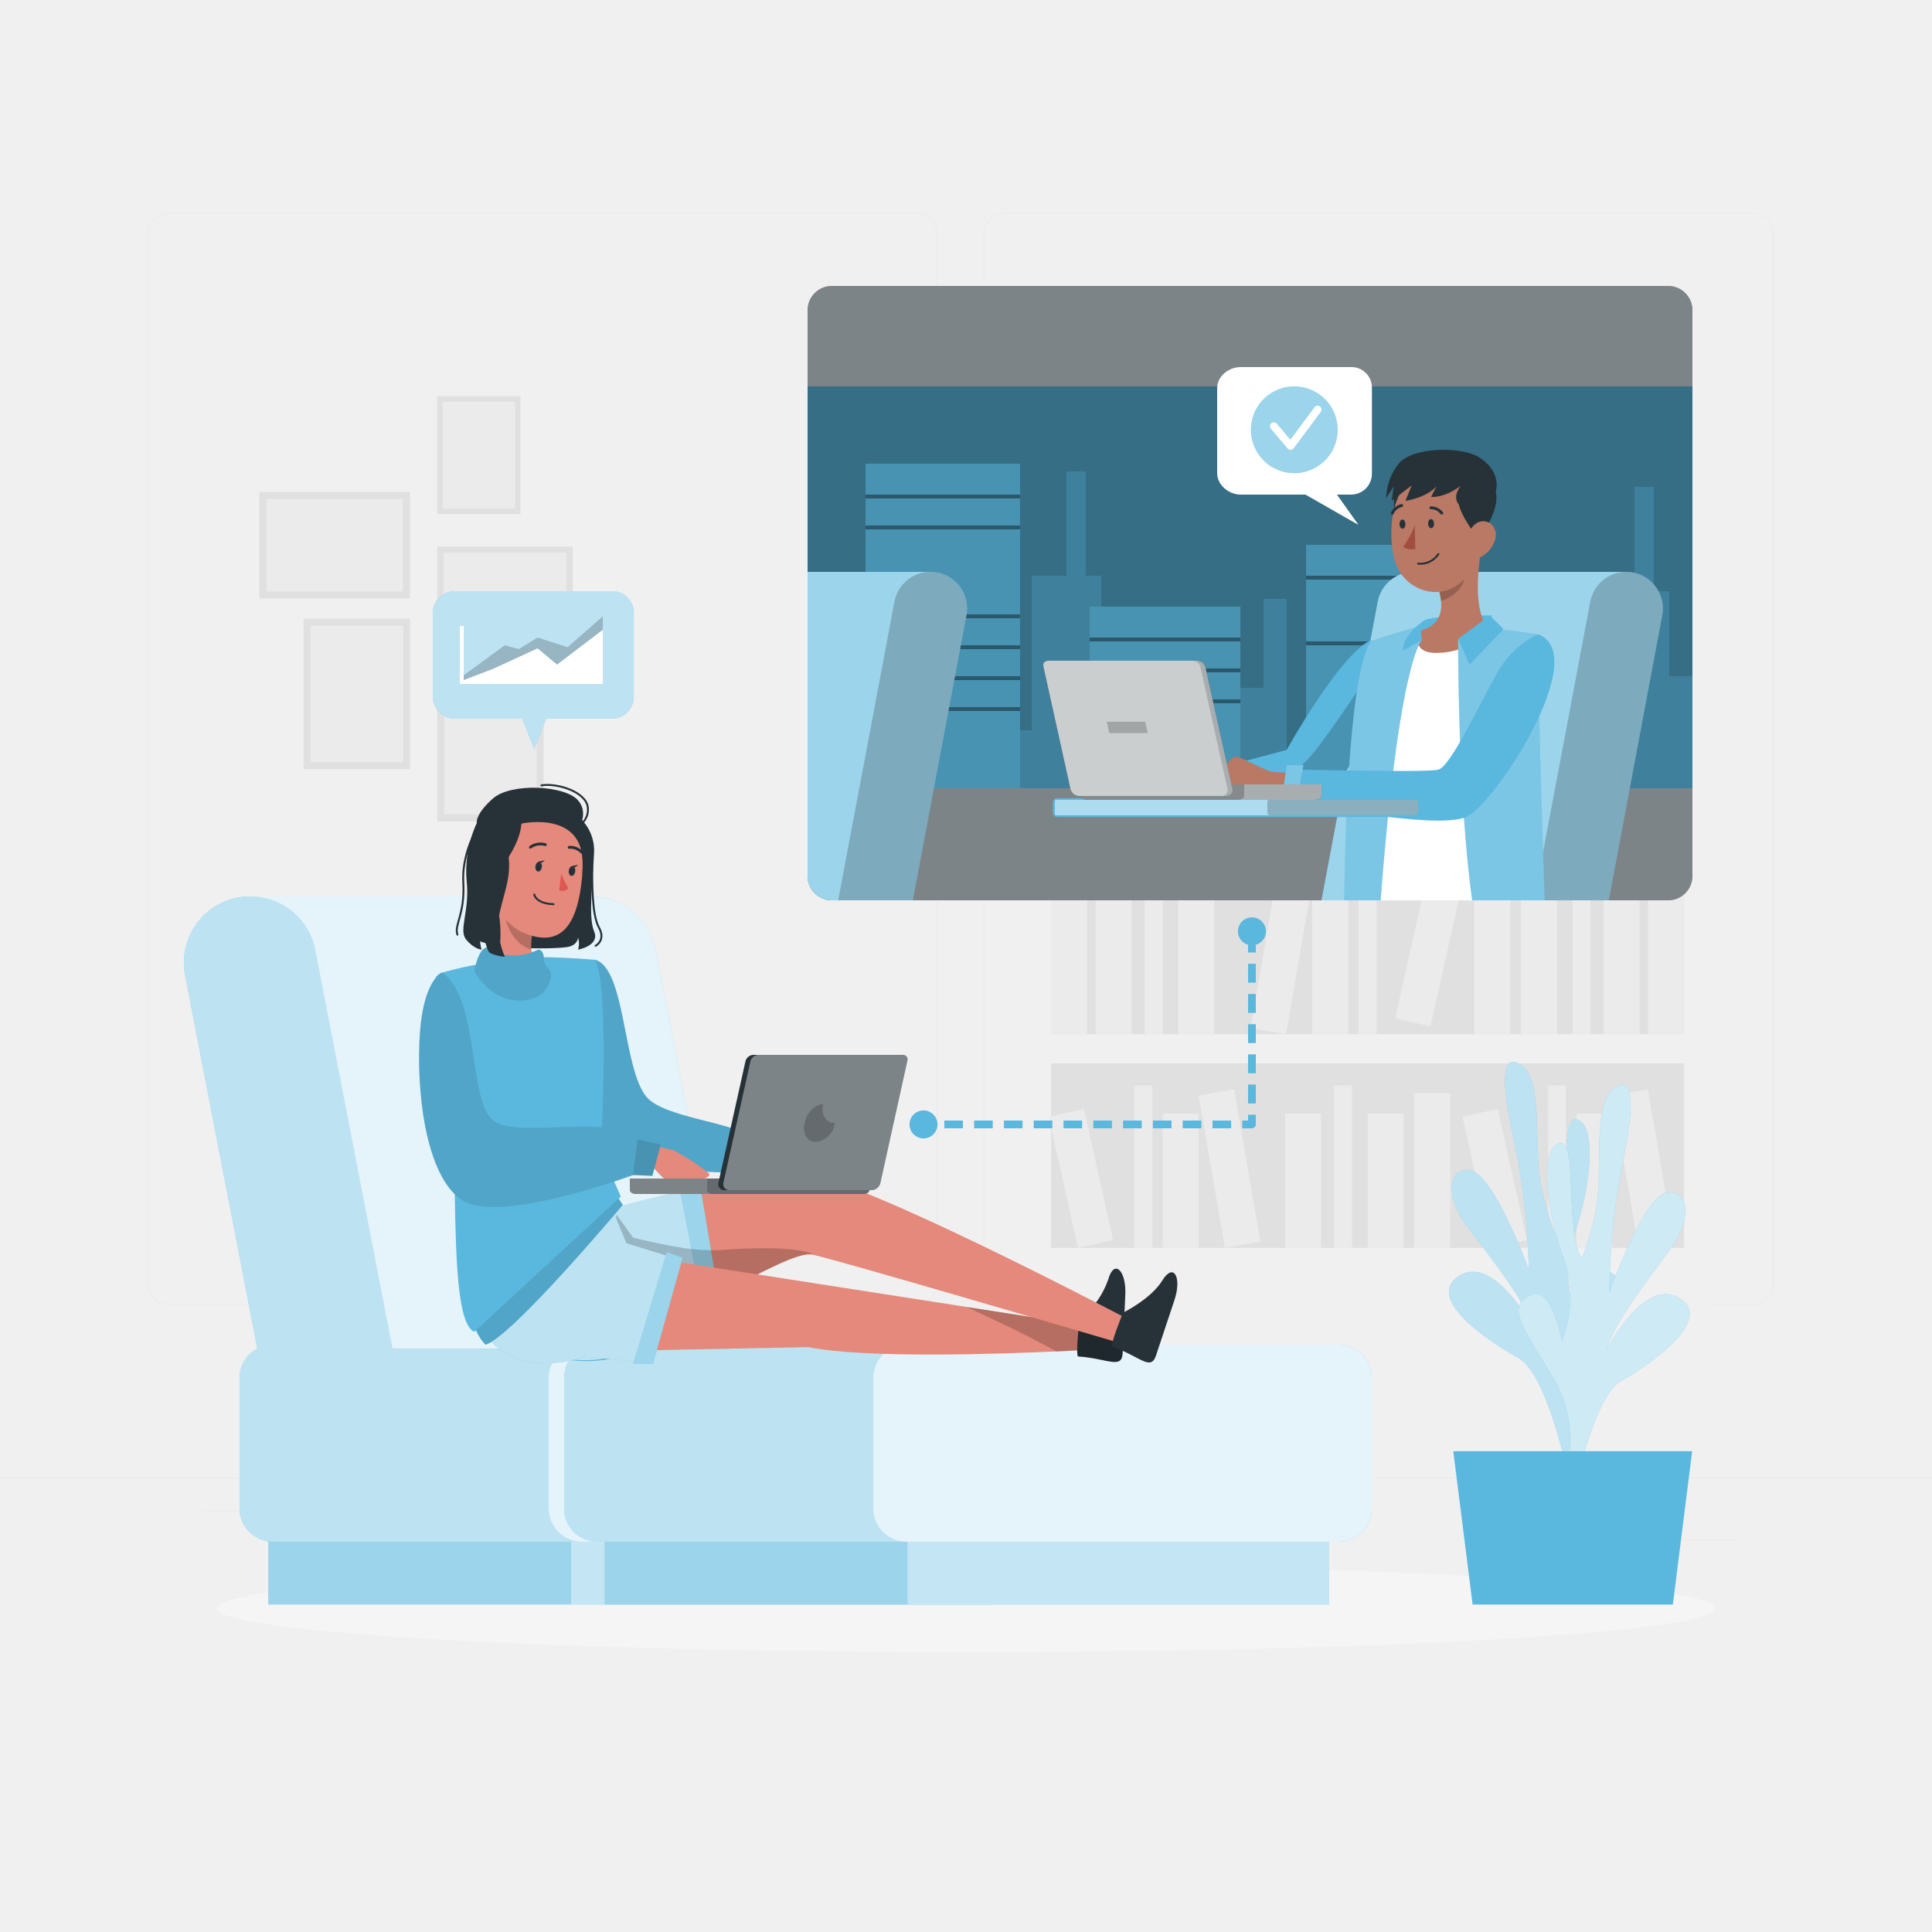
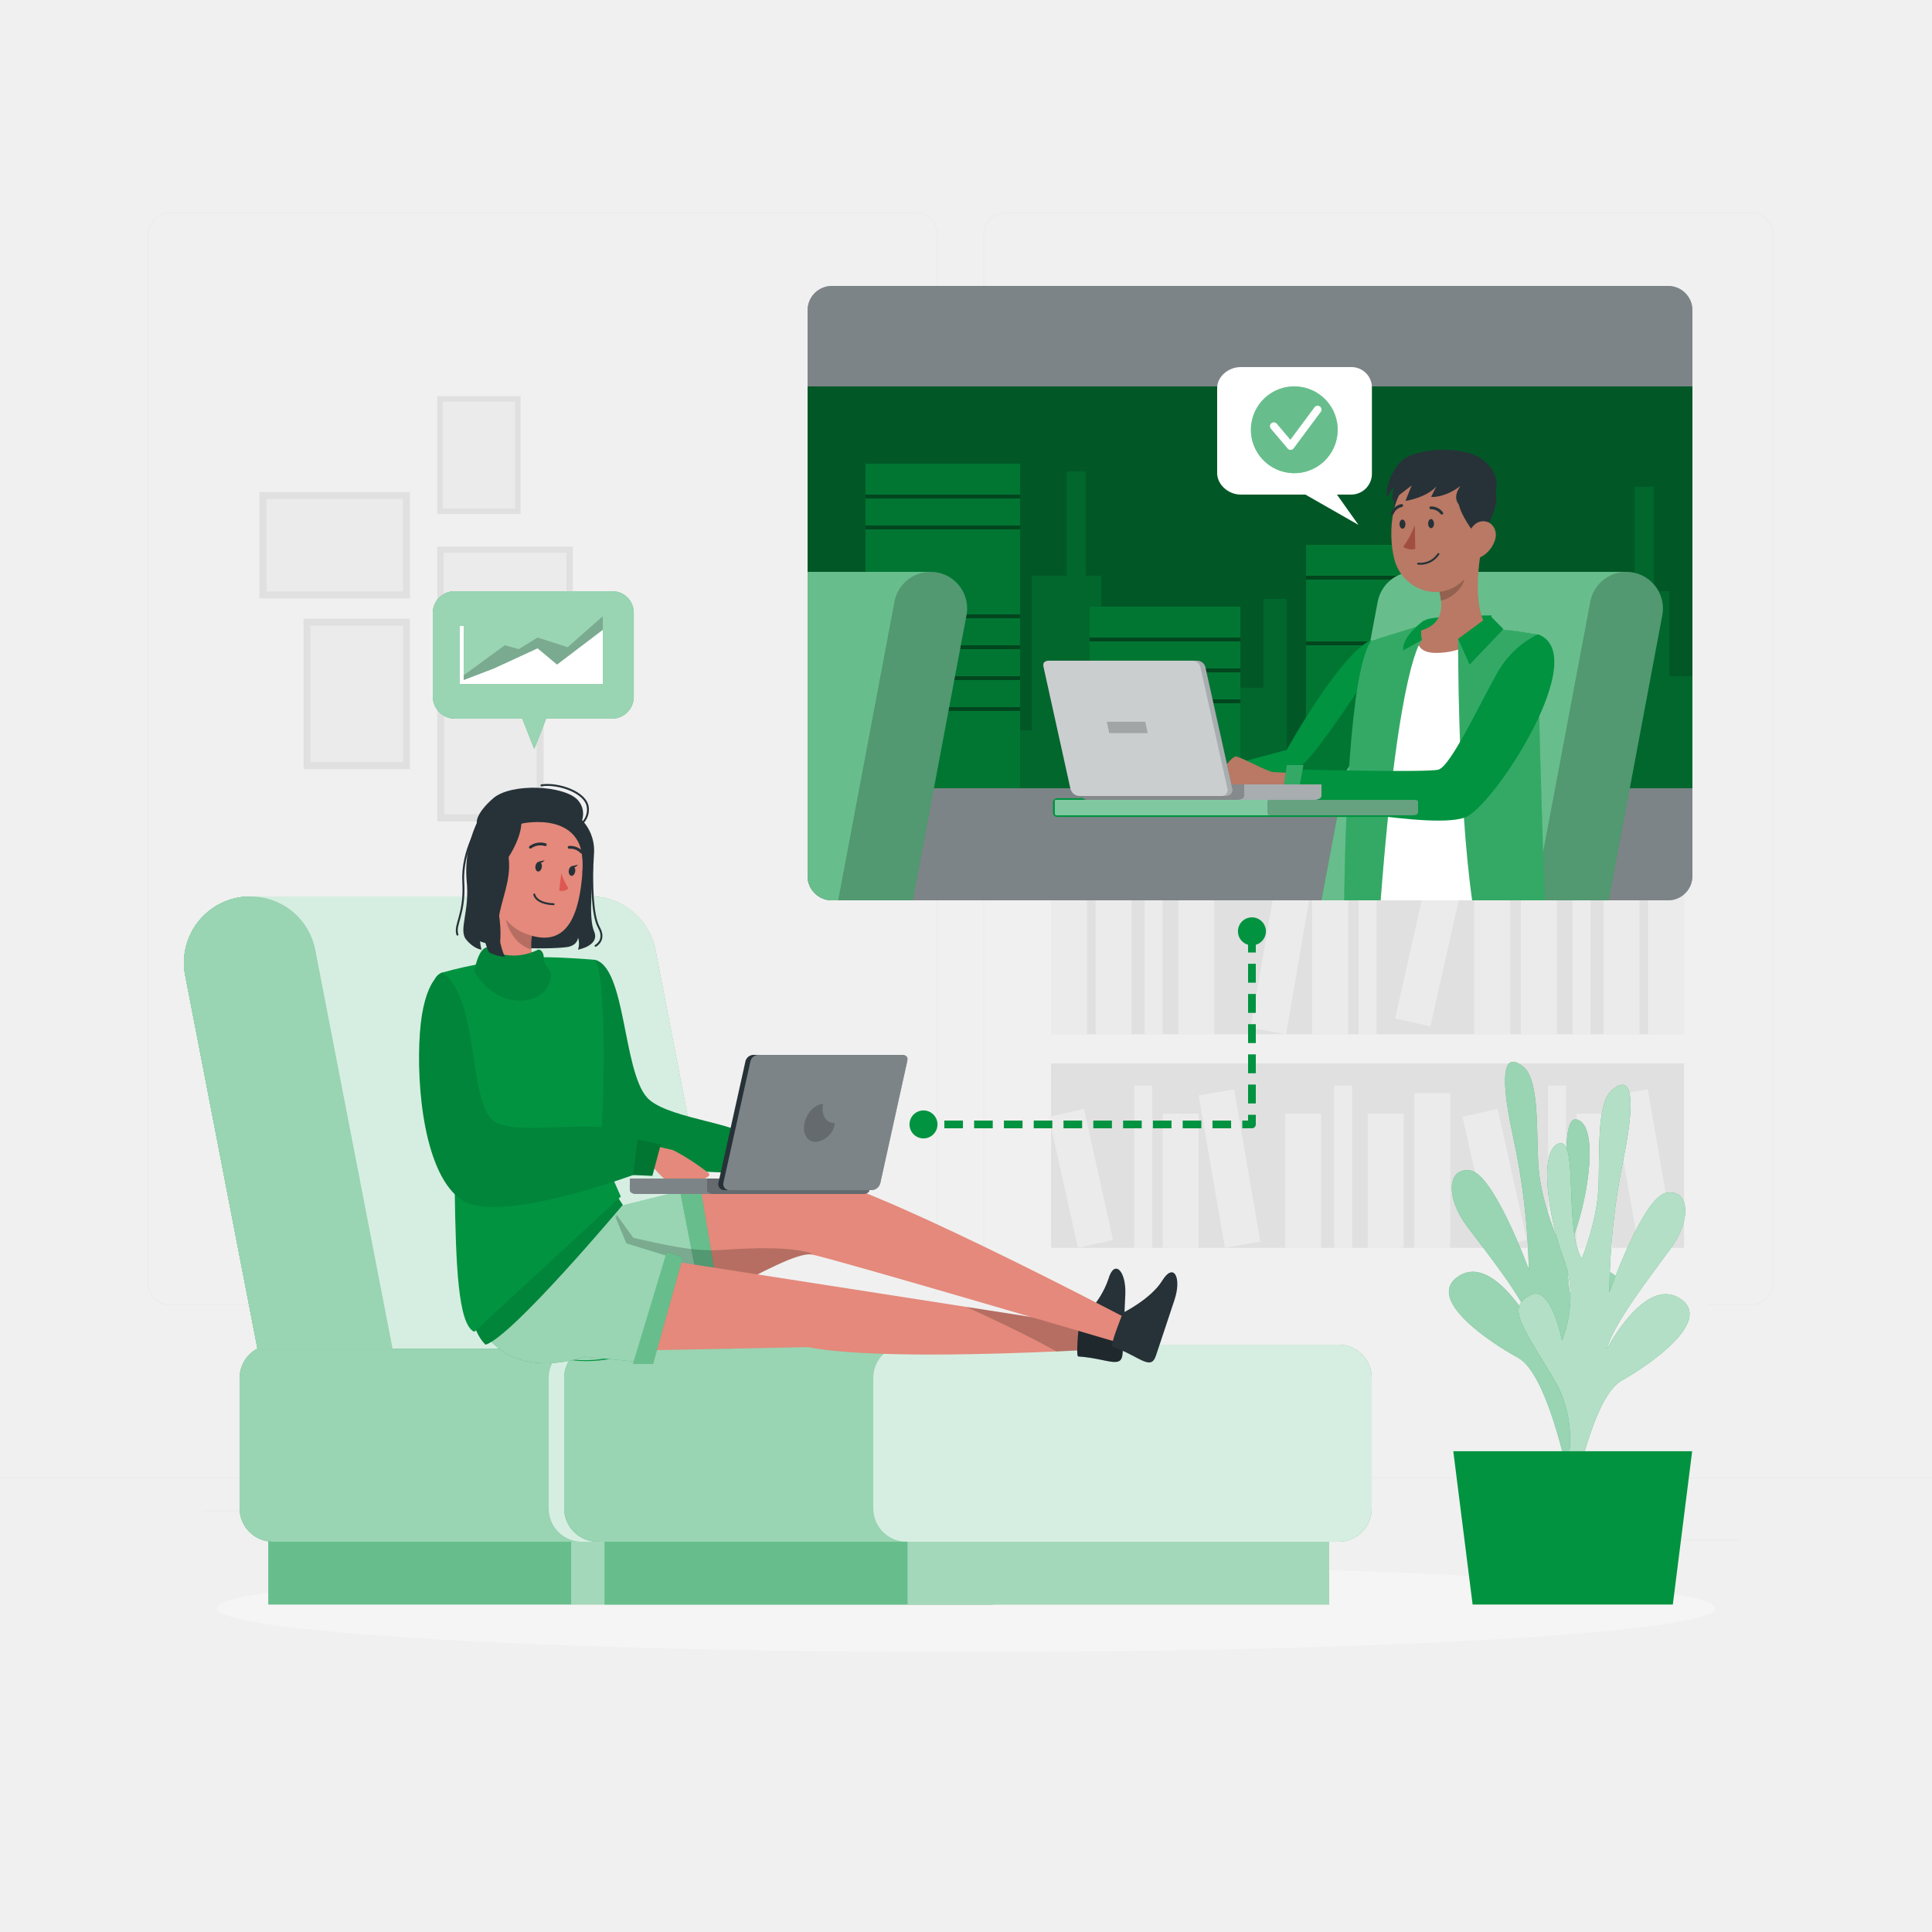
<svg xmlns="http://www.w3.org/2000/svg" viewBox="0 0 500 500">
  <g id="freepik--background-complete--inject-42">
    <rect y="382.4" width="500" height="0.25" style="fill:#ebebeb" />
    <rect x="416.78" y="398.49" width="33.12" height="0.25" style="fill:#ebebeb" />
    <rect x="322.53" y="401.21" width="8.69" height="0.25" style="fill:#ebebeb" />
    <rect x="396.59" y="389.21" width="19.19" height="0.25" style="fill:#ebebeb" />
    <rect x="52.46" y="390.89" width="43.19" height="0.25" style="fill:#ebebeb" />
    <rect x="104.56" y="390.89" width="6.33" height="0.25" style="fill:#ebebeb" />
    <rect x="131.47" y="395.11" width="93.68" height="0.25" style="fill:#ebebeb" />
    <path d="M237,337.8H43.91a5.71,5.71,0,0,1-5.7-5.71V60.66A5.71,5.71,0,0,1,43.91,55H237a5.71,5.71,0,0,1,5.71,5.71V332.09A5.71,5.71,0,0,1,237,337.8ZM43.91,55.2a5.46,5.46,0,0,0-5.45,5.46V332.09a5.46,5.46,0,0,0,5.45,5.46H237a5.47,5.47,0,0,0,5.46-5.46V60.66A5.47,5.47,0,0,0,237,55.2Z" style="fill:#ebebeb" />
    <path d="M453.31,337.8H260.21a5.72,5.72,0,0,1-5.71-5.71V60.66A5.72,5.72,0,0,1,260.21,55h193.1A5.71,5.71,0,0,1,459,60.66V332.09A5.71,5.71,0,0,1,453.31,337.8ZM260.21,55.2a5.47,5.47,0,0,0-5.46,5.46V332.09a5.47,5.47,0,0,0,5.46,5.46h193.1a5.47,5.47,0,0,0,5.46-5.46V60.66a5.47,5.47,0,0,0-5.46-5.46Z" style="fill:#ebebeb" />
    <rect x="265.78" y="156.48" width="176.29" height="223.23" style="fill:#f0f0f0" />
    <rect x="272.01" y="164.62" width="163.83" height="47.74" style="fill:#e0e0e0" />
    <rect x="272.01" y="172.34" width="9.31" height="40.01" style="fill:#ebebeb" />
    <rect x="317.01" y="172.34" width="9.31" height="40.01" style="fill:#ebebeb" />
    <rect x="371.56" y="171.85" width="9.31" height="40.01" transform="matrix(0.99, -0.17, 0.17, 0.99, -27.12, 66.68)" style="fill:#ebebeb" />
    <rect x="283.54" y="177.62" width="9.31" height="34.74" style="fill:#ebebeb" />
    <rect x="304.94" y="177.62" width="9.31" height="34.74" style="fill:#ebebeb" />
    <rect x="358.93" y="177.62" width="9.31" height="34.74" style="fill:#ebebeb" />
    <rect x="333.12" y="177.02" width="9.31" height="34.74" transform="translate(-34.12 77.89) rotate(-12.53)" style="fill:#ebebeb" />
    <rect x="296.25" y="170.36" width="4.65" height="41.99" style="fill:#ebebeb" />
    <rect x="351.6" y="170.36" width="4.65" height="41.99" style="fill:#ebebeb" />
    <rect x="272.01" y="219.91" width="163.83" height="47.74" transform="translate(707.85 487.56) rotate(180)" style="fill:#e0e0e0" />
    <rect x="426.53" y="227.64" width="9.31" height="40.01" transform="translate(862.37 495.29) rotate(180)" style="fill:#ebebeb" />
    <rect x="381.53" y="227.64" width="9.31" height="40.01" transform="translate(772.37 495.29) rotate(180)" style="fill:#ebebeb" />
    <rect x="326.98" y="227.14" width="9.31" height="40.01" transform="translate(616.48 547.02) rotate(-170.22)" style="fill:#ebebeb" />
    <rect x="415" y="232.91" width="9.31" height="34.74" transform="translate(839.31 500.56) rotate(180)" style="fill:#ebebeb" />
    <rect x="393.61" y="232.91" width="9.31" height="34.74" transform="translate(796.53 500.56) rotate(180)" style="fill:#ebebeb" />
    <rect x="339.62" y="232.91" width="9.31" height="34.74" transform="translate(688.54 500.56) rotate(180)" style="fill:#ebebeb" />
    <rect x="365.43" y="232.32" width="9.31" height="34.74" transform="matrix(-0.98, -0.22, 0.22, -0.98, 677.2, 573.69)" style="fill:#ebebeb" />
    <rect x="406.95" y="225.65" width="4.65" height="41.99" transform="translate(818.56 493.3) rotate(180)" style="fill:#ebebeb" />
    <rect x="351.6" y="225.65" width="4.65" height="41.99" transform="translate(707.85 493.3) rotate(180)" style="fill:#ebebeb" />
    <rect x="272.01" y="227.64" width="9.31" height="40.01" style="fill:#ebebeb" />
    <rect x="283.54" y="232.91" width="9.31" height="34.74" style="fill:#ebebeb" />
    <rect x="304.94" y="232.91" width="9.31" height="34.74" style="fill:#ebebeb" />
    <rect x="296.25" y="225.65" width="4.65" height="41.99" style="fill:#ebebeb" />
    <rect x="272.01" y="275.21" width="163.83" height="47.74" style="fill:#e0e0e0" />
    <rect x="366.04" y="282.93" width="9.31" height="40.01" style="fill:#ebebeb" />
    <rect x="420.6" y="282.43" width="9.31" height="40.01" transform="translate(-45.19 76.62) rotate(-9.78)" style="fill:#ebebeb" />
    <rect x="332.58" y="288.21" width="9.31" height="34.74" style="fill:#ebebeb" />
    <rect x="353.97" y="288.21" width="9.31" height="34.74" style="fill:#ebebeb" />
    <rect x="407.96" y="288.21" width="9.31" height="34.74" style="fill:#ebebeb" />
    <rect x="382.15" y="287.61" width="9.31" height="34.74" transform="translate(-56.94 91.16) rotate(-12.53)" style="fill:#ebebeb" />
    <rect x="345.28" y="280.95" width="4.65" height="41.99" style="fill:#ebebeb" />
    <rect x="400.63" y="280.95" width="4.65" height="41.99" style="fill:#ebebeb" />
    <rect x="313.53" y="282.43" width="9.31" height="40.01" transform="translate(-46.74 58.43) rotate(-9.78)" style="fill:#ebebeb" />
    <rect x="300.89" y="288.21" width="9.31" height="34.74" style="fill:#ebebeb" />
    <rect x="275.08" y="287.61" width="9.31" height="34.74" transform="translate(-59.49 67.94) rotate(-12.53)" style="fill:#ebebeb" />
    <rect x="293.56" y="280.95" width="4.65" height="41.99" style="fill:#ebebeb" />
    <rect x="113.15" y="173.62" width="27.53" height="38.96" transform="translate(253.84 386.21) rotate(180)" style="fill:#e0e0e0" />
    <rect x="114.95" y="175.46" width="23.94" height="35.3" transform="translate(253.84 386.21) rotate(180)" style="fill:#ebebeb" />
    <rect x="78.56" y="160.11" width="27.53" height="38.96" transform="translate(184.66 359.19) rotate(180)" style="fill:#e0e0e0" />
    <rect x="80.36" y="161.95" width="23.94" height="35.3" transform="translate(184.66 359.19) rotate(180)" style="fill:#ebebeb" />
    <rect x="118.3" y="136.3" width="24.79" height="35.08" transform="translate(-23.14 284.53) rotate(-90)" style="fill:#e0e0e0" />
    <rect x="119.91" y="137.95" width="21.56" height="31.78" transform="translate(-23.14 284.53) rotate(-90)" style="fill:#ebebeb" />
    <rect x="72.85" y="121.62" width="27.53" height="38.96" transform="translate(-54.49 227.72) rotate(-90)" style="fill:#e0e0e0" />
    <rect x="74.65" y="123.46" width="23.94" height="35.3" transform="translate(-54.49 227.72) rotate(-90)" style="fill:#ebebeb" />
    <rect x="113.15" y="102.52" width="21.56" height="30.51" style="fill:#e0e0e0" />
    <rect x="114.56" y="103.95" width="18.75" height="27.64" style="fill:#ebebeb" />
  </g>
  <g id="freepik--Shadow--inject-42">
    <ellipse id="freepik--path--inject-42" cx="250" cy="416.24" rx="193.89" ry="11.32" style="fill:#f5f5f5" />
  </g>
  <g id="freepik--Plant--inject-42">
-     <path d="M409.48,380.19s-7.68-15,1.1-29.86S421.9,332,416.3,329s-8.16,11.86-8.16,11.86-4.72-10.24-.82-21,6.34-28.2,1-30.07-1,21.79-5.64,29.86c0,0-3.87-9-4.51-17.6s.36-22.37-3.84-25.9-6.9-1.08-2.77,17.93a179,179,0,0,1,4.1,34.47s-9.12-24.94-15.24-25.67-6.11,7.35-.87,14.35,15.34,19.56,17,26c0,0-10-18.77-19-13s7.84,17.09,15.35,21.18,12.71,29.78,12.71,29.78Z" style="fill:#5ab7de" />
+     <path d="M409.48,380.19s-7.68-15,1.1-29.86S421.9,332,416.3,329s-8.16,11.86-8.16,11.86-4.72-10.24-.82-21,6.34-28.2,1-30.07-1,21.79-5.64,29.86c0,0-3.87-9-4.51-17.6s.36-22.37-3.84-25.9-6.9-1.08-2.77,17.93a179,179,0,0,1,4.1,34.47s-9.12-24.94-15.24-25.67-6.11,7.35-.87,14.35,15.34,19.56,17,26c0,0-10-18.77-19-13s7.84,17.09,15.35,21.18,12.71,29.78,12.71,29.78Z" style="fill:#019340" />
    <path d="M409.48,380.19s-7.68-15,1.1-29.86S421.9,332,416.3,329s-8.16,11.86-8.16,11.86-4.72-10.24-.82-21,6.34-28.2,1-30.07-1,21.79-5.64,29.86c0,0-3.87-9-4.51-17.6s.36-22.37-3.84-25.9-6.9-1.08-2.77,17.93a179,179,0,0,1,4.1,34.47s-9.12-24.94-15.24-25.67-6.11,7.35-.87,14.35,15.34,19.56,17,26c0,0-10-18.77-19-13s7.84,17.09,15.35,21.18,12.71,29.78,12.71,29.78Z" style="fill:#fff;opacity:0.6;isolation:isolate" />
-     <path d="M403.41,386.36s7.49-15.14-1.49-29.85-11.57-18.16-6-21.27S404.23,347,404.23,347s4.58-10.31.54-21-6.71-28.1-1.42-30.05,1.31,21.78,6,29.78c0,0,3.76-9,4.28-17.65s-.66-22.37,3.5-25.95,6.87-1.18,3,17.89a179.54,179.54,0,0,0-3.64,34.51s8.79-25.06,14.9-25.86,6.21,7.26,1.06,14.34-15.08,19.75-16.65,26.23c0,0,9.76-18.9,18.84-13.27s-7.61,17.2-15.06,21.39-12.32,29.94-12.32,29.94Z" style="fill:#5ab7de" />
+     <path d="M403.41,386.36s7.49-15.14-1.49-29.85-11.57-18.16-6-21.27S404.23,347,404.23,347s4.58-10.31.54-21-6.71-28.1-1.42-30.05,1.31,21.78,6,29.78c0,0,3.76-9,4.28-17.65s-.66-22.37,3.5-25.95,6.87-1.18,3,17.89a179.54,179.54,0,0,0-3.64,34.51s8.79-25.06,14.9-25.86,6.21,7.26,1.06,14.34-15.08,19.75-16.65,26.23c0,0,9.76-18.9,18.84-13.27s-7.61,17.2-15.06,21.39-12.32,29.94-12.32,29.94Z" style="fill:#019340" />
    <path d="M403.41,386.36s7.49-15.14-1.49-29.85-11.57-18.16-6-21.27S404.23,347,404.23,347s4.58-10.31.54-21-6.71-28.1-1.42-30.05,1.31,21.78,6,29.78c0,0,3.76-9,4.28-17.65s-.66-22.37,3.5-25.95,6.87-1.18,3,17.89a179.54,179.54,0,0,0-3.64,34.51s8.79-25.06,14.9-25.86,6.21,7.26,1.06,14.34-15.08,19.75-16.65,26.23c0,0,9.76-18.9,18.84-13.27s-7.61,17.2-15.06,21.39-12.32,29.94-12.32,29.94Z" style="fill:#fff;opacity:0.7;isolation:isolate" />
-     <polygon points="437.93 375.57 376.11 375.57 381.11 415.25 432.93 415.25 437.93 375.57" style="fill:#5ab7de" />
+     <polygon points="437.93 375.57 376.11 375.57 381.11 415.25 432.93 415.25 437.93 375.57" style="fill:#019340" />
  </g>
  <g id="freepik--Sofa--inject-42">
-     <rect x="69.45" y="393.49" width="187.5" height="21.75" style="fill:#5ab7de" />
+     <rect x="69.45" y="393.49" width="187.5" height="21.75" style="fill:#019340" />
    <rect x="69.45" y="393.49" width="187.5" height="21.75" style="fill:#fff;opacity:0.4;isolation:isolate" />
    <rect x="147.81" y="393.49" width="109.13" height="21.75" style="fill:#fff;opacity:0.4;isolation:isolate" />
-     <rect x="156.5" y="393.49" width="187.5" height="21.75" style="fill:#5ab7de" />
+     <rect x="156.5" y="393.49" width="187.5" height="21.75" style="fill:#019340" />
    <rect x="156.5" y="393.49" width="187.5" height="21.75" style="fill:#fff;opacity:0.4;isolation:isolate" />
    <rect x="234.87" y="393.49" width="109.13" height="21.75" style="fill:#fff;opacity:0.4;isolation:isolate" />
-     <rect x="62" y="348" width="209" height="51" rx="8.64" style="fill:#5ab7de" />
+     <rect x="62" y="348" width="209" height="51" rx="8.64" style="fill:#019340" />
    <rect x="142" y="348" width="129" height="51" rx="8.64" style="fill:#fff;opacity:0.6;isolation:isolate" />
    <rect x="62" y="348" width="209" height="51" rx="8.64" style="fill:#fff;opacity:0.6;isolation:isolate" />
-     <rect x="146" y="348" width="209" height="51" rx="8.64" style="fill:#5ab7de" />
+     <rect x="146" y="348" width="209" height="51" rx="8.64" style="fill:#019340" />
    <rect x="226" y="348" width="129" height="51" rx="8.64" style="fill:#fff;opacity:0.6;isolation:isolate" />
    <rect x="146" y="348" width="209" height="51" rx="8.64" style="fill:#fff;opacity:0.6;isolation:isolate" />
-     <path d="M189.65,349.18h-123L47.92,252.4A17.15,17.15,0,0,1,64.75,232h88.06a17.15,17.15,0,0,1,16.83,13.89Z" style="fill:#5ab7de" />
-     <path d="M101.59,349.18H66.66L47.92,252.4A17.15,17.15,0,0,1,64.75,232h0a17.16,17.16,0,0,1,16.84,13.89Z" style="fill:#5ab7de" />
+     <path d="M189.65,349.18h-123L47.92,252.4A17.15,17.15,0,0,1,64.75,232h88.06a17.15,17.15,0,0,1,16.83,13.89Z" style="fill:#019340" />
+     <path d="M101.59,349.18H66.66L47.92,252.4A17.15,17.15,0,0,1,64.75,232h0a17.16,17.16,0,0,1,16.84,13.89Z" style="fill:#019340" />
    <g style="opacity:0.6;isolation:isolate">
      <path d="M189.65,349.18h-123L47.92,252.4A17.15,17.15,0,0,1,64.75,232h88.06a17.15,17.15,0,0,1,16.83,13.89Z" style="fill:#fff" />
      <path d="M101.59,349.18H66.66L47.92,252.4A17.15,17.15,0,0,1,64.75,232h0a17.16,17.16,0,0,1,16.84,13.89Z" style="fill:#fff" />
    </g>
    <path d="M189.65,349H101.59l-20-103.21A17.07,17.07,0,0,0,64.75,232h88.06a17.07,17.07,0,0,1,16.83,13.8Z" style="fill:#fff;opacity:0.6;isolation:isolate" />
  </g>
  <g id="freepik--Character-1--inject-42">
-     <path d="M153.86,248.37c8.14,1.8,7.26,28.48,13.56,35.63,4.55,5.17,22.08,6.5,25.75,9.83s0,9.83,0,9.83-30.24-.68-37.71-4.09S153.86,248.37,153.86,248.37Z" style="fill:#5ab7de" />
+     <path d="M153.86,248.37c8.14,1.8,7.26,28.48,13.56,35.63,4.55,5.17,22.08,6.5,25.75,9.83s0,9.83,0,9.83-30.24-.68-37.71-4.09S153.86,248.37,153.86,248.37Z" style="fill:#019340" />
    <path d="M153.86,248.37c8.14,1.8,7.26,28.48,13.56,35.63,4.55,5.17,22.08,6.5,25.75,9.83s0,9.83,0,9.83-30.24-.68-37.71-4.09S153.86,248.37,153.86,248.37Z" style="opacity:0.1;isolation:isolate" />
    <path d="M210.43,324.45c-.1.17-.21.24-.33.22-3.48-.63-12.82,4.48-24.18,10.38l-3.19,1.64-1.09.55c-5.73,2.93-11.82,5.89-17.84,8.31-7.09,2.87-14.08,5-20.23,5.46-.84.07-1.65.1-2.45.1-27.63,0-18.63-45.59-18.63-45.59l33-2.53,3.89,6.71,2.11,3.63,4.76-1.28c2.39-.64,5.95-1.47,10-2.34l1-.21c1.37-.29,2.8-.58,4.26-.87,10.77-2.18,23.13-4.29,27.71-4.32C212.48,304.29,211.91,322.28,210.43,324.45Z" style="fill:#e4897b" />
-     <path d="M176.93,308l6.4,31.72s-22,17.91-41,10.92-13-39.26-13-39.26l25-7.66,6.84,8.16Z" style="fill:#5ab7de" />
+     <path d="M176.93,308l6.4,31.72s-22,17.91-41,10.92-13-39.26-13-39.26l25-7.66,6.84,8.16Z" style="fill:#019340" />
    <path d="M183.33,339.67a7.78,7.78,0,0,0-1.06.69A89.64,89.64,0,0,1,168.85,348h0c-7.37,3-16.59,5.59-25.27,2.89-.42-.13-.83-.21-1.24-.36-19-7-13-39.23-13-39.23l25-7.64,5,6,1.79,2.14L176,308.18l.93-.23.31,1.55,2.8,13.88,2.69,13.31Z" style="fill:#fff;opacity:0.6;isolation:isolate" />
-     <polygon points="175.83 307.33 182.5 341.67 186.5 338.51 181.17 306.67 175.83 307.33" style="fill:#5ab7de" />
+     <polygon points="175.83 307.33 182.5 341.67 186.5 338.51 181.17 306.67 175.83 307.33" style="fill:#019340" />
    <polygon points="186.5 338.51 182.5 341.67 182.27 340.48 181.64 337.24 178.93 323.28 176.29 309.71 176 308.18 175.83 307.33 181.17 306.67 181.5 308.63 184 323.57 185.92 335.05 186.5 338.51" style="fill:#fff;opacity:0.4;isolation:isolate" />
    <path d="M210.43,324.45c-.1.17-.21.24-.33.22-3.48-.63-12.82,4.48-24.18,10.38l.58,3.46-4,3.16-.23-1.31A89.64,89.64,0,0,1,168.85,348h0l-5-2.57-7.3-3.82,3-27.28,4.33,6s10.1,2.45,15.1,2.93l1.11.11c1.37.11,2.71.19,4,.2.88,0,1.71,0,2.5-.07C195.1,322.9,204.4,322.58,210.43,324.45Z" style="opacity:0.2;isolation:isolate" />
    <path d="M279.86,342.86l-.31,6.61-.77,0c-1,.06-2.82.15-5.33.27-14.17.65-49.3,1.89-64.28-1.11L140.33,350l15.13-26.5,94.63,14.73,29.13,4.53Z" style="fill:#e4897b" />
    <path d="M291.23,335c-.12,2.58-.22,4.91-.32,7.06-.14,2.94-.25,5.56-.37,8.06-.2,4.35-3.77,1.46-11.49.93-.19,0-.26-.63-.27-1.53,0-1.93.28-5.19.44-6.75,0-.55.09-.89.09-.89a35.21,35.21,0,0,0,2.68-2.78,22.71,22.71,0,0,0,4.83-8C288.36,325.67,291.5,328.88,291.23,335Z" style="fill:#263238" />
-     <path d="M174.25,325.5l-7.75,27.07-15.24-1.46s-39.45,15.06-29-44.4L153.5,301l8.63,20.75Z" style="fill:#5ab7de" />
+     <path d="M174.25,325.5l-7.75,27.07-15.24-1.46s-39.45,15.06-29-44.4L153.5,301l8.63,20.75Z" style="fill:#019340" />
    <path d="M174.25,325.5l-7.75,27.07-15.24-1.46s-39.45,15.06-29-44.4L153.5,301l8.63,20.75Z" style="fill:#fff;opacity:0.6;isolation:isolate" />
-     <polygon points="172.58 324.02 163.83 353 169 353 176.67 325.5 172.58 324.02" style="fill:#5ab7de" />
+     <polygon points="172.58 324.02 163.83 353 169 353 176.67 325.5 172.58 324.02" style="fill:#019340" />
    <polygon points="172.58 324.02 163.83 353 169 353 176.67 325.5 172.58 324.02" style="fill:#fff;opacity:0.4;isolation:isolate" />
    <path d="M290.91,342.05c-.14,2.94-.25,5.56-.37,8.06-.2,4.35-3.77,1.46-11.49.93-.19,0-.26-.63-.27-1.53-1,.06-2.82.15-5.33.27-7.3-4.11-17.52-8.89-23.36-11.55l29.13,4.53c0-.55.09-.89.09-.89a35.21,35.21,0,0,0,2.68-2.78Z" style="opacity:0.2;isolation:isolate" />
    <path d="M209.21,304.31c-1.2,0-.38,20.13.89,20.36,5.37,1,78.64,22.59,78.64,22.59l2.14-6.41S221.22,304.25,209.21,304.31Z" style="fill:#e4897b" />
    <path d="M287.87,348.5c-.7-.25,2.75-8.76,2.75-8.76s7.22-3.54,10.17-8.33,5.1-.84,3.17,5-3.41,10.24-4.78,14.37S295.15,351.11,287.87,348.5Z" style="fill:#263238" />
-     <path d="M158.5,307.67l2.67,4.16S132.5,346,125.67,348c0,0-3.86-3.24-3.76-10.95S158.5,307.67,158.5,307.67Z" style="fill:#5ab7de" />
+     <path d="M158.5,307.67l2.67,4.16S132.5,346,125.67,348c0,0-3.86-3.24-3.76-10.95S158.5,307.67,158.5,307.67Z" style="fill:#019340" />
    <path d="M158.5,307.67l2.67,4.16S132.5,346,125.67,348c0,0-3.86-3.24-3.76-10.95S158.5,307.67,158.5,307.67Z" style="opacity:0.1;isolation:isolate" />
    <path d="M148.91,210.75a11.48,11.48,0,0,1,4.84,9.8c-.25,6.58-1.61,16.77,0,20.48s-4.16,4.74-4.16,4.74a5,5,0,0,0,0-3.11s0,1.72-2.3,2.34-20.67,1.08-24.8-2.34,4.5-31,9.25-32.66S148.91,210.75,148.91,210.75Z" style="fill:#263238" />
    <path d="M153.26,224.11c0,4-.13,12.58,1.74,15.92s-.87,4.74-.87,4.74" style="fill:none;stroke:#263238;stroke-linecap:round;stroke-linejoin:round;stroke-width:0.5px" />
-     <path d="M155.45,297.85l5.22,11.82-37.92,35c-8.58-3.75-1.88-64.15-9.14-86-.35-1-.71-2.15-1.1-3.28a2.88,2.88,0,0,1,1.93-3.68,100.24,100.24,0,0,1,10.8-2.43,105.51,105.51,0,0,1,14.82-1.56c6.43,0,13.8.67,13.8.67s1,.25,1.71,7.06C156.18,261.82,156.77,274.6,155.45,297.85Z" style="fill:#5ab7de" />
+     <path d="M155.45,297.85l5.22,11.82-37.92,35c-8.58-3.75-1.88-64.15-9.14-86-.35-1-.71-2.15-1.1-3.28a2.88,2.88,0,0,1,1.93-3.68,100.24,100.24,0,0,1,10.8-2.43,105.51,105.51,0,0,1,14.82-1.56c6.43,0,13.8.67,13.8.67s1,.25,1.71,7.06C156.18,261.82,156.77,274.6,155.45,297.85Z" style="fill:#019340" />
    <path d="M126.76,250.47s2.45,3.48,10.58,4.52c0,0,4-2.65,2.32-5.87,0,0-1.76-.55-2.14-3.35a13.58,13.58,0,0,1,.75-5.83c.09-.3.2-.62.31-.94l-10.28-6.43S131.92,245.6,126.76,250.47Z" style="fill:#e4897b" />
    <path d="M130.61,236.3s.55,7.35,6.91,9.47a13.58,13.58,0,0,1,.75-5.83C134.52,238,130.61,236.3,130.61,236.3Z" style="opacity:0.2;isolation:isolate" />
-     <path d="M122.75,251.39s.93-5.9,3.29-6.22c0,0,5.41,4.37,13.25.6,0,0,1.44-.21,1.47,2.51s3.36,2.2,1,7S128.69,261.52,122.75,251.39Z" style="fill:#5ab7de" />
+     <path d="M122.75,251.39s.93-5.9,3.29-6.22c0,0,5.41,4.37,13.25.6,0,0,1.44-.21,1.47,2.51s3.36,2.2,1,7S128.69,261.52,122.75,251.39Z" style="fill:#019340" />
    <path d="M122.75,251.39s.93-5.9,3.29-6.22c0,0,5.41,4.37,13.25.6,0,0,1.44-.21,1.47,2.51s3.36,2.2,1,7S128.69,261.52,122.75,251.39Z" style="opacity:0.1;isolation:isolate" />
    <path d="M141.12,212.22c8.4,1.43,10.34,6.39,9.48,15.16-1.08,11-4.79,18.23-14.9,14.12C122,235.93,127.17,209.84,141.12,212.22Z" style="fill:#e4897b" />
    <path d="M145.25,226a18.07,18.07,0,0,0,1.85,3.9,2.35,2.35,0,0,1-2.38.57Z" style="fill:#de5753" />
    <path d="M140.22,224.41c-.1.7-.56,1.2-1,1.14s-.75-.69-.65-1.38.56-1.2,1-1.13S140.32,223.72,140.22,224.41Z" style="fill:#263238" />
    <path d="M139.37,223l1.6-.37S140,223.83,139.37,223Z" style="fill:#263238" />
    <path d="M148.86,225.53c-.1.7-.56,1.2-1,1.14s-.76-.69-.66-1.38.56-1.2,1-1.13S149,224.84,148.86,225.53Z" style="fill:#263238" />
    <path d="M148,224.16l1.59-.37S148.67,225,148,224.16Z" style="fill:#263238" />
    <path d="M141.13,218.6a4.43,4.43,0,0,0-3.86.65" style="fill:none;stroke:#263238;stroke-linecap:round;stroke-linejoin:round;stroke-width:0.725px" />
    <path d="M147.3,219.29a4,4,0,0,1,3.23,1.26" style="fill:none;stroke:#263238;stroke-linecap:round;stroke-linejoin:round;stroke-width:0.725px" />
    <path d="M129.52,224.81s5.11-6.23,5.42-11.66c0,0,17.82-4,15.75,13.08,0,0,4.19-14.73-10.2-17.53S122.56,227,129,234.61C129,234.61,126.35,228.72,129.52,224.81Z" style="fill:#263238" />
    <path d="M130.59,226.82a3.74,3.74,0,0,0-3.39-4c-2.65-.16-4.81,5,1.45,7.37C129.55,230.48,130.23,229.66,130.59,226.82Z" style="fill:#e4897b" />
    <path d="M148.91,215.63s4-4.63.69-8.5-17.29-4.63-22-.5-4.21,6.37-4.21,6.37a29.84,29.84,0,0,0-2.63,14.88c.88,7.87-2.16,12.75-.14,15.25s4,2.64,4,2.64a10.36,10.36,0,0,1,0-5.64c.92-2.5,0-.75,0-.75s1.07,6.5,2.18,7.25a11.66,11.66,0,0,0,3.85,1,20.78,20.78,0,0,1-1.61-9.79c.63-4.88,3.25-9.88,2.63-15.63a15.43,15.43,0,0,1,2.81-10.19S144.45,210.88,148.91,215.63Z" style="fill:#263238" />
    <path d="M148.91,214.13a4.88,4.88,0,0,0,3.22-5.14c-.38-4-7.82-6.42-12-5.74" style="fill:none;stroke:#263238;stroke-linecap:round;stroke-linejoin:round;stroke-width:0.5px" />
    <path d="M124.58,212.5s-5.16,7.36-4.68,15.77-2.4,11-1.52,13.61" style="fill:none;stroke:#263238;stroke-linecap:round;stroke-linejoin:round;stroke-width:0.5px" />
    <path d="M138.27,231.5s.31,2.33,5,2.51" style="fill:none;stroke:#263238;stroke-linecap:round;stroke-linejoin:round;stroke-width:0.5px" />
    <path d="M167.42,296.18s5.75,1.15,6.83,1.49a57.74,57.74,0,0,1,9.22,6c1.36,1.34-7.47,3.51-9.22,3s-4.91-4.25-4.91-4.25l-6.34-1Z" style="fill:#e4897b" />
-     <path d="M114.44,251.69s-4.77,1.64-5.77,15.64,1.19,37,11,43.34,45.36-7,45.36-7,1.55-7.26,0-8.84c-6.42-6.55-28.69-.58-36.47-4.21S124.56,258.72,114.44,251.69Z" style="fill:#5ab7de" />
+     <path d="M114.44,251.69s-4.77,1.64-5.77,15.64,1.19,37,11,43.34,45.36-7,45.36-7,1.55-7.26,0-8.84c-6.42-6.55-28.69-.58-36.47-4.21S124.56,258.72,114.44,251.69Z" style="fill:#019340" />
    <path d="M114.44,251.69s-4.77,1.64-5.77,15.64,1.19,37,11,43.34,45.36-7,45.36-7,1.55-7.26,0-8.84c-6.42-6.55-28.69-.58-36.47-4.21S124.56,258.72,114.44,251.69Z" style="opacity:0.1;isolation:isolate" />
-     <polygon points="165 294.83 163.83 304.09 168.83 304.31 171 296.18 165 294.83" style="fill:#5ab7de" />
+     <polygon points="165 294.83 163.83 304.09 168.83 304.31 171 296.18 165 294.83" style="fill:#019340" />
    <polygon points="165 294.83 163.83 304.09 168.83 304.31 171 296.18 165 294.83" style="opacity:0.2;isolation:isolate" />
    <path d="M225,305v2.94c0,.75-.89,1.06-1.63,1.06H164.66c-.75,0-1.66-.31-1.66-1.06V305Z" style="fill:#263238" />
    <path d="M225,305v2.94c0,.75-.89,1.06-1.63,1.06H164.66c-.75,0-1.66-.31-1.66-1.06V305Z" style="fill:#fff;opacity:0.4;isolation:isolate" />
    <path d="M225,305v2.94c0,.75-.89,1.06-1.63,1.06H184.65c-.76,0-1.65-.31-1.65-1.06V305Z" style="opacity:0.2;isolation:isolate" />
    <path d="M234.82,274.5l-7,31.7a2.37,2.37,0,0,1-2.27,1.8H187.39a1.54,1.54,0,0,1-1.44-2l7-31.46A2.19,2.19,0,0,1,195.2,273h38.18C234.41,273,235.05,273.46,234.82,274.5Z" style="fill:#263238" />
    <path d="M234.82,274.5l-7,31.7a2.37,2.37,0,0,1-2.27,1.8H188.69a1.55,1.55,0,0,1-1.45-2l7-31.46A2.19,2.19,0,0,1,196.5,273h36.88C234.41,273,235.05,273.46,234.82,274.5Z" style="fill:#fff;opacity:0.4;isolation:isolate" />
    <path d="M216,290.61h0c0,2.71-2.91,4.92-5,4.92s-3.4-2.21-2.79-4.92,2.73-4.83,4.82-4.91c-.61,2.71.69,4.91,2.81,4.91Z" style="opacity:0.2;isolation:isolate" />
  </g>
  <g id="freepik--Bubble-1--inject-42">
-     <path d="M158.33,153H117.77a5.64,5.64,0,0,0-5.77,5.44v22a5.74,5.74,0,0,0,5.77,5.56h17.4l3.09,7.84,3.09-7.84h17a5.65,5.65,0,0,0,5.67-5.56v-22A5.55,5.55,0,0,0,158.33,153Z" style="fill:#5ab7de" />
+     <path d="M158.33,153H117.77a5.64,5.64,0,0,0-5.77,5.44v22a5.74,5.74,0,0,0,5.77,5.56h17.4l3.09,7.84,3.09-7.84h17a5.65,5.65,0,0,0,5.67-5.56v-22A5.55,5.55,0,0,0,158.33,153Z" style="fill:#019340" />
    <path d="M158.33,153H117.77a5.64,5.64,0,0,0-5.77,5.44v22a5.74,5.74,0,0,0,5.77,5.56h17.4l3.09,7.84,3.09-7.84h17a5.65,5.65,0,0,0,5.67-5.56v-22A5.55,5.55,0,0,0,158.33,153Z" style="fill:#fff;opacity:0.6;isolation:isolate" />
    <polygon points="119 175.5 130.63 167 134.25 168 139.13 165 146.91 167.5 156 159.5 156 177 119 177 119 175.5" style="opacity:0.2;isolation:isolate" />
    <polygon points="119 162 119 177 156 177 156 163 144.16 172 139.13 167.79 127.83 173 120 176 120 162 119 162" style="fill:#fff" />
  </g>
  <g id="freepik--Line--inject-42">
-     <line x1="324" y1="244" x2="324" y2="246.5" style="fill:none;stroke:#5ab7de;stroke-linejoin:round;stroke-width:2px" />
-     <line x1="324" y1="249.43" x2="324" y2="287.03" style="fill:none;stroke:#5ab7de;stroke-linejoin:round;stroke-width:2px;stroke-dasharray:4.884,2.93" />
-     <polyline points="324 288.5 324 291 321.5 291" style="fill:none;stroke:#5ab7de;stroke-linejoin:round;stroke-width:2px" />
-     <line x1="318.61" y1="291" x2="242.95" y2="291" style="fill:none;stroke:#5ab7de;stroke-linejoin:round;stroke-width:2px;stroke-dasharray:4.819,2.892" />
-     <line x1="241.5" y1="291" x2="239" y2="291" style="fill:none;stroke:#5ab7de;stroke-linejoin:round;stroke-width:2px" />
-     <circle cx="324" cy="241.03" r="3.62" style="fill:#5ab7de" />
-     <circle cx="239" cy="291" r="3.62" style="fill:#5ab7de" />
+     <line x1="324" y1="244" x2="324" y2="246.5" style="fill:none;stroke:#019340;stroke-linejoin:round;stroke-width:2px" />
+     <line x1="324" y1="249.43" x2="324" y2="287.03" style="fill:none;stroke:#019340;stroke-linejoin:round;stroke-width:2px;stroke-dasharray:4.884,2.93" />
+     <polyline points="324 288.5 324 291 321.5 291" style="fill:none;stroke:#019340;stroke-linejoin:round;stroke-width:2px" />
+     <line x1="318.61" y1="291" x2="242.95" y2="291" style="fill:none;stroke:#019340;stroke-linejoin:round;stroke-width:2px;stroke-dasharray:4.819,2.892" />
+     <line x1="241.5" y1="291" x2="239" y2="291" style="fill:none;stroke:#019340;stroke-linejoin:round;stroke-width:2px" />
+     <circle cx="324" cy="241.03" r="3.62" style="fill:#019340" />
+     <circle cx="239" cy="291" r="3.62" style="fill:#019340" />
  </g>
  <g id="freepik--Character-2--inject-42">
    <rect x="209" y="74" width="229" height="159" rx="6.3" style="fill:#263238" />
    <rect x="209" y="74" width="229" height="159" rx="6.3" style="fill:#fff;opacity:0.4;isolation:isolate" />
-     <rect x="209" y="100" width="229" height="104" style="fill:#5ab7de" />
+     <rect x="209" y="100" width="229" height="104" style="fill:#019340" />
    <rect x="209" y="100" width="229" height="104" style="opacity:0.4;isolation:isolate" />
-     <polygon points="432 175 432 153 428 153 428 126 423 126 423 153 414 153 414 193 396 193 396 153 364 153 364 193 348 193 348 195 333 195 333 155 327 155 327 178 312 178 312 171 285 171 285 149 281 149 281 122 276 122 276 149 267 149 267 189 249 189 249 149 217 149 217 189 209 189 209 204 348 204 372 204 438 204 438 175 432 175" style="fill:#5ab7de" />
+     <polygon points="432 175 432 153 428 153 428 126 423 126 423 153 414 153 414 193 396 193 396 153 364 153 364 193 348 193 348 195 333 195 333 155 327 155 327 178 312 178 312 171 285 171 285 149 281 149 281 122 276 122 276 149 267 149 267 189 249 189 249 149 217 149 217 189 209 189 209 204 348 204 372 204 438 204 438 175 432 175" style="fill:#019340" />
    <polygon points="432 175 432 153 428 153 428 126 423 126 423 153 414 153 414 193 396 193 396 153 364 153 364 193 348 193 348 195 333 195 333 155 327 155 327 178 312 178 312 171 285 171 285 149 281 149 281 122 276 122 276 149 267 149 267 189 249 189 249 149 217 149 217 189 209 189 209 204 348 204 372 204 438 204 438 175 432 175" style="opacity:0.3;isolation:isolate" />
-     <rect x="224" y="120" width="40" height="84" style="fill:#5ab7de" />
+     <rect x="224" y="120" width="40" height="84" style="fill:#019340" />
    <g style="opacity:0.4;isolation:isolate">
      <rect x="224" y="128" width="40" height="1" />
    </g>
    <rect x="224" y="136" width="40" height="1" style="opacity:0.4;isolation:isolate" />
    <rect x="224" y="159" width="40" height="1" style="opacity:0.4;isolation:isolate" />
    <rect x="224" y="167" width="40" height="1" style="opacity:0.4;isolation:isolate" />
    <rect x="224" y="175" width="40" height="1" style="opacity:0.4;isolation:isolate" />
    <rect x="224" y="183" width="40" height="1" style="opacity:0.4;isolation:isolate" />
-     <rect x="282" y="157" width="39" height="47" style="fill:#5ab7de" />
+     <rect x="282" y="157" width="39" height="47" style="fill:#019340" />
    <rect x="282" y="165" width="39" height="1" style="opacity:0.4;isolation:isolate" />
    <rect x="282" y="173" width="39" height="1" style="opacity:0.4;isolation:isolate" />
    <rect x="282" y="181" width="39" height="1" style="opacity:0.4;isolation:isolate" />
-     <rect x="338" y="141" width="40" height="63" style="fill:#5ab7de" />
+     <rect x="338" y="141" width="40" height="63" style="fill:#019340" />
    <rect x="338" y="149" width="40" height="1" style="opacity:0.4;isolation:isolate" />
    <rect x="338" y="166" width="40" height="1" style="opacity:0.4;isolation:isolate" />
    <rect x="338" y="189" width="40" height="1" style="opacity:0.4;isolation:isolate" />
    <rect x="338" y="197" width="40" height="1" style="opacity:0.4;isolation:isolate" />
    <g style="opacity:0.2;isolation:isolate">
      <rect x="224" y="120" width="40" height="84" />
    </g>
    <g style="opacity:0.2;isolation:isolate">
      <rect x="282" y="157" width="39" height="47" />
    </g>
    <g style="opacity:0.2;isolation:isolate">
      <rect x="338" y="141" width="40" height="63" />
    </g>
-     <path d="M416.33,233H342l14.55-77.27a9.49,9.49,0,0,1,9.32-7.73h55a9.48,9.48,0,0,1,9.32,11.24Z" style="fill:#5ab7de" />
+     <path d="M416.33,233H342l14.55-77.27a9.49,9.49,0,0,1,9.32-7.73h55a9.48,9.48,0,0,1,9.32,11.24Z" style="fill:#019340" />
    <path d="M416.33,233H342l14.55-77.27a9.49,9.49,0,0,1,9.32-7.73h55a9.48,9.48,0,0,1,9.32,11.24Z" style="fill:#fff;opacity:0.4;isolation:isolate" />
    <path d="M416.33,233H397l14.56-77.27a9.48,9.48,0,0,1,9.32-7.73h0a9.48,9.48,0,0,1,9.32,11.24Z" style="opacity:0.2;isolation:isolate" />
    <g id="freepik--group--inject-42">
-       <path d="M356.5,183s-1.11,3-2.88,6.84c-2.82,6.15-7.31,14.45-11.62,16.1-3.53,1.36-12.4,1.61-20.32,1.53S307,207,307,207v-6l26-6.93s13.72-24.76,21.83-28.43Z" style="fill:#5ab7de" />
+       <path d="M356.5,183s-1.11,3-2.88,6.84c-2.82,6.15-7.31,14.45-11.62,16.1-3.53,1.36-12.4,1.61-20.32,1.53S307,207,307,207v-6l26-6.93s13.72-24.76,21.83-28.43Z" style="fill:#019340" />
      <path d="M353.62,189.84c-2.82,6.15-7.31,14.45-11.62,16.1-3.53,1.36-12.4,1.61-20.32,1.53,0,0,12.67-6.86,16.32-10.47,4.05-4,14.48-19.92,14.48-19.92Z" style="opacity:0.2;isolation:isolate" />
-       <path d="M369.05,160.38c2.43-1.11,16.95-1.11,16.95-1.11V170l-20.5,3.83S364.18,162.58,369.05,160.38Z" style="fill:#5ab7de" />
+       <path d="M369.05,160.38c2.43-1.11,16.95-1.11,16.95-1.11V170l-20.5,3.83S364.18,162.58,369.05,160.38Z" style="fill:#019340" />
      <path d="M397,233c-.41-9.29-4.32-39.57,1-68.85a85.52,85.52,0,0,0-12.47-1.24,158.28,158.28,0,0,0-18.35.4,80.14,80.14,0,0,0-12.36,2.52s-5.74,21.33.65,67.17Z" style="fill:#fff" />
      <path d="M383.56,204.56c3.66-.81,8.09-4.36,11.71-7.86,0-6.23.3-12.86,1-19.62C391.12,184.67,377.24,206,383.56,204.56Z" style="opacity:0.1;isolation:isolate" />
      <path d="M383.31,142.34c-1,5.93-1.95,16.77,2.26,20.62a18.91,18.91,0,0,1-13.31,6c-7.56.33-5-5.64-5-5.64,6.56-1.72,6.28-6.6,5-11.16Z" style="fill:#b97964" />
      <path d="M378.81,146.36l-6.55,5.84a18.76,18.76,0,0,1,.64,3.24c2.51-.42,5.9-3.25,6.11-5.89A8.78,8.78,0,0,0,378.81,146.36Z" style="opacity:0.2;isolation:isolate" />
      <path d="M369,127c3.27,2.22,1.78,6-5.63,11.88-3-3.9-3.51-11.48-1.11-13.38S366.09,125.08,369,127Z" style="fill:#263238" />
      <path d="M383,133.1c-.36,8-.17,12.71-4.13,16.88-6,6.28-15.9,2.79-18-5.17-1.82-7.14-.94-19,6.83-22.35A10.93,10.93,0,0,1,383,133.1Z" style="fill:#b97964" />
      <path d="M371.13,135.5c0,.65-.33,1.18-.75,1.19s-.77-.51-.78-1.16.31-1.18.74-1.2S371.08,134.86,371.13,135.5Z" style="fill:#263238" />
      <path d="M363.73,135.64c0,.65-.33,1.18-.75,1.19s-.78-.51-.79-1.17.32-1.19.75-1.19S363.72,135,363.73,135.64Z" style="fill:#263238" />
      <path d="M366.15,135.9a23.4,23.4,0,0,1-3,5.62,3.74,3.74,0,0,0,3.12.53Z" style="fill:#a24e3f" />
      <path d="M373.11,133.13a.43.43,0,0,0,.25,0,.4.4,0,0,0,.07-.54,3.81,3.81,0,0,0-3.14-1.53.37.37,0,0,0-.35.39v0a.39.39,0,0,0,.41.34h0a3,3,0,0,1,2.47,1.23A.36.36,0,0,0,373.11,133.13Z" style="fill:#263238" />
      <path d="M360.32,133.2a.42.42,0,0,0,.35-.22,3,3,0,0,1,2.12-1.77.39.39,0,0,0,.32-.44.38.38,0,0,0-.42-.32,3.78,3.78,0,0,0-2.71,2.21.38.38,0,0,0,.18.5h0A.47.47,0,0,0,360.32,133.2Z" style="fill:#263238" />
      <path d="M379.73,126.07c-3.72,1.35-3.19,5.37,2.55,12.89,3.88-3.05,6.22-10.28,4.36-12.7S383,124.9,379.73,126.07Z" style="fill:#263238" />
      <path d="M387,139.44a7.62,7.62,0,0,1-3.55,4.61c-2.32,1.32-4.12-.61-4-3.13.1-2.28,1.43-5.71,4-6S387.59,137.05,387,139.44Z" style="fill:#b97964" />
      <path d="M387.09,127.2s1.68-4.7-3.85-8.57c-4.77-3.35-17.49-2.88-21.05,1.12a14.56,14.56,0,0,0-3.44,9.13l1.94-3-.53,3.75,5.18-4-1.61,4s5.34-.75,8-3.75l-1.36,2.72s3.27.4,7.64-2.85c0,0-3.23,3.75,1.07,6S387.09,127.2,387.09,127.2Z" style="fill:#263238" />
      <path d="M372.26,143.38a5.6,5.6,0,0,1-5.26,2.5" style="fill:none;stroke:#263238;stroke-linecap:round;stroke-linejoin:round;stroke-width:0.5px" />
-       <path d="M399.76,233c-.64-19.11-1.81-55.89-1.72-68.85,0,0-7.94-1.42-11.41-1.2s-9.27,2.38-9.27,2.38S377.23,206.51,381,233Z" style="fill:#5ab7de" />
+       <path d="M399.76,233c-.64-19.11-1.81-55.89-1.72-68.85,0,0-7.94-1.42-11.41-1.2s-9.27,2.38-9.27,2.38S377.23,206.51,381,233Z" style="fill:#019340" />
      <path d="M399.76,233c-.64-19.11-1.81-55.89-1.72-68.85,0,0-7.94-1.42-11.41-1.2s-9.27,2.38-9.27,2.38S377.23,206.51,381,233Z" style="fill:#fff;opacity:0.2" />
-       <polygon points="385.57 159.27 377.37 165.33 380.33 172 389.09 162.81 385.57 159.27" style="fill:#5ab7de" />
-       <path d="M357.31,233c4.76-62.34,10.67-67.37,10.67-67.37l-1.16-3.49-12,3.69c-5.58,8.2-6.72,49.53-6.95,67.17Z" style="fill:#5ab7de" />
+       <polygon points="385.57 159.27 377.37 165.33 380.33 172 389.09 162.81 385.57 159.27" style="fill:#019340" />
+       <path d="M357.31,233c4.76-62.34,10.67-67.37,10.67-67.37l-1.16-3.49-12,3.69c-5.58,8.2-6.72,49.53-6.95,67.17Z" style="fill:#019340" />
      <path d="M357.31,233c4.76-62.34,10.67-67.37,10.67-67.37l-1.16-3.49-12,3.69c-5.58,8.2-6.72,49.53-6.95,67.17Z" style="fill:#fff;opacity:0.2" />
      <path d="M346,200.41s-15.08-.46-16.62-.62-8.09-3.84-9.47-4-5.12,5.68-5.58,7.06,10.42,5.07,11.5,4.92a19.92,19.92,0,0,0,3.56-1.32L346,208.39Z" style="fill:#b97964" />
-       <path d="M398,164.15c14.09,5.08-10.64,43.23-18.32,47.16S333,207,333,207l1.53-7.89s34.52.88,37.7.08,10.74-17.07,15.09-24.75A24.57,24.57,0,0,1,398,164.15Z" style="fill:#5ab7de" />
-       <polygon points="337.33 198 335.33 208.68 331.64 207.32 333.02 198 337.33 198" style="fill:#5ab7de" />
+       <path d="M398,164.15c14.09,5.08-10.64,43.23-18.32,47.16S333,207,333,207l1.53-7.89s34.52.88,37.7.08,10.74-17.07,15.09-24.75A24.57,24.57,0,0,1,398,164.15Z" style="fill:#019340" />
+       <polygon points="337.33 198 335.33 208.68 331.64 207.32 333.02 198 337.33 198" style="fill:#019340" />
      <polygon points="337.33 198 335.33 208.68 331.64 207.32 333.02 198 337.33 198" style="fill:#fff;opacity:0.2" />
-       <path d="M368.62,160.5s-5.85,4-5.48,7.83l4.84-2.7S367.24,162.33,368.62,160.5Z" style="fill:#5ab7de" />
-       <rect x="272.5" y="206.58" width="94.01" height="4.85" rx="1.08" transform="translate(639.01 418.01) rotate(180)" style="fill:#5ab7de" />
+       <path d="M368.62,160.5s-5.85,4-5.48,7.83l4.84-2.7S367.24,162.33,368.62,160.5Z" style="fill:#019340" />
+       <rect x="272.5" y="206.58" width="94.01" height="4.85" rx="1.08" transform="translate(639.01 418.01) rotate(180)" style="fill:#019340" />
      <path d="M273,207.53v2.7c0,.6,0,.77.57.77h91.86c.6,0,1.57-.17,1.57-.77v-2.7c0-.59-1-.53-1.57-.53H273.57C273,207,273,206.94,273,207.53Z" style="fill:#fff;opacity:0.5" />
      <path d="M328,207.53v2.7c0,.6.31.77.9.77h36.53c.6,0,1.57-.17,1.57-.77v-2.7c0-.59-1-.53-1.57-.53H328.9C328.31,207,328,206.94,328,207.53Z" style="opacity:0.2;isolation:isolate" />
      <path d="M280,203v2.94c0,.75.76,1.06,1.5,1.06h58.71c.75,0,1.79-.31,1.79-1.06V203Z" style="fill:#263238" />
      <path d="M280,203v2.94c0,.75.76,1.06,1.5,1.06h58.71c.75,0,1.79-.31,1.79-1.06V203Z" style="fill:#fff;opacity:0.6;isolation:isolate" />
      <path d="M280,203v2.94c0,.75.76,1.06,1.5,1.06h38.72c.75,0,1.78-.31,1.78-1.06V203Z" style="opacity:0.2;isolation:isolate" />
      <path d="M270.05,172.5l7,31.7a2.39,2.39,0,0,0,2.27,1.8h38.18a1.53,1.53,0,0,0,1.43-2l-7-31.46a2.18,2.18,0,0,0-2.27-1.55H271.49C270.46,171,269.82,171.46,270.05,172.5Z" style="fill:#263238" />
      <path d="M270.05,172.5l7,31.7a2.39,2.39,0,0,0,2.27,1.8h38.18a1.53,1.53,0,0,0,1.43-2l-7-31.46a2.18,2.18,0,0,0-2.27-1.55H271.49C270.46,171,269.82,171.46,270.05,172.5Z" style="fill:#fff;opacity:0.6;isolation:isolate" />
      <path d="M270.05,172.5l7,31.7a2.39,2.39,0,0,0,2.27,1.8h36.88a1.54,1.54,0,0,0,1.44-2l-7-31.46a2.19,2.19,0,0,0-2.27-1.55H271.49C270.46,171,269.82,171.46,270.05,172.5Z" style="fill:#fff;opacity:0.4;isolation:isolate" />
      <polygon points="297.03 189.73 296.38 186.79 286.44 186.79 287.09 189.73 297.03 189.73" style="opacity:0.2;isolation:isolate" />
    </g>
-     <path d="M250.28,157.46a9.84,9.84,0,0,1-.17,1.78L236.22,233H215.3a6.3,6.3,0,0,1-6.3-6.3V148h31.79A9.48,9.48,0,0,1,250.28,157.46Z" style="fill:#5ab7de" />
+     <path d="M250.28,157.46a9.84,9.84,0,0,1-.17,1.78L236.22,233H215.3a6.3,6.3,0,0,1-6.3-6.3V148h31.79A9.48,9.48,0,0,1,250.28,157.46Z" style="fill:#019340" />
    <path d="M250.28,157.46a9.84,9.84,0,0,1-.17,1.78L236.22,233H215.3a6.3,6.3,0,0,1-6.3-6.3V148h31.79A9.48,9.48,0,0,1,250.28,157.46Z" style="fill:#fff;opacity:0.4;isolation:isolate" />
    <path d="M236.22,233h-19.3l14.56-77.27a9.47,9.47,0,0,1,9.31-7.73h0a9.48,9.48,0,0,1,9.32,11.24Z" style="opacity:0.2;isolation:isolate" />
  </g>
  <g id="freepik--Bubble-2--inject-42">
    <path d="M349.64,95H321.08C318,95,315,97.37,315,100.44v22c0,3.07,3,5.56,6.08,5.56h16.76l13.73,7.84L346,128h3.69a5.39,5.39,0,0,0,5.36-5.56v-22A5.29,5.29,0,0,0,349.64,95Z" style="fill:#fff" />
-     <circle cx="334.97" cy="111.23" r="11.23" transform="translate(149.76 411.69) rotate(-76.72)" style="fill:#5ab7de" />
+     <circle cx="334.97" cy="111.23" r="11.23" transform="translate(149.76 411.69) rotate(-76.72)" style="fill:#019340" />
    <circle cx="334.97" cy="111.23" r="11.23" transform="translate(149.76 411.69) rotate(-76.72)" style="fill:#fff;opacity:0.4;isolation:isolate" />
    <polyline points="329.67 110.3 334 115.42 341 106" style="fill:none;stroke:#fff;stroke-linecap:round;stroke-linejoin:round;stroke-width:2px" />
  </g>
</svg>
